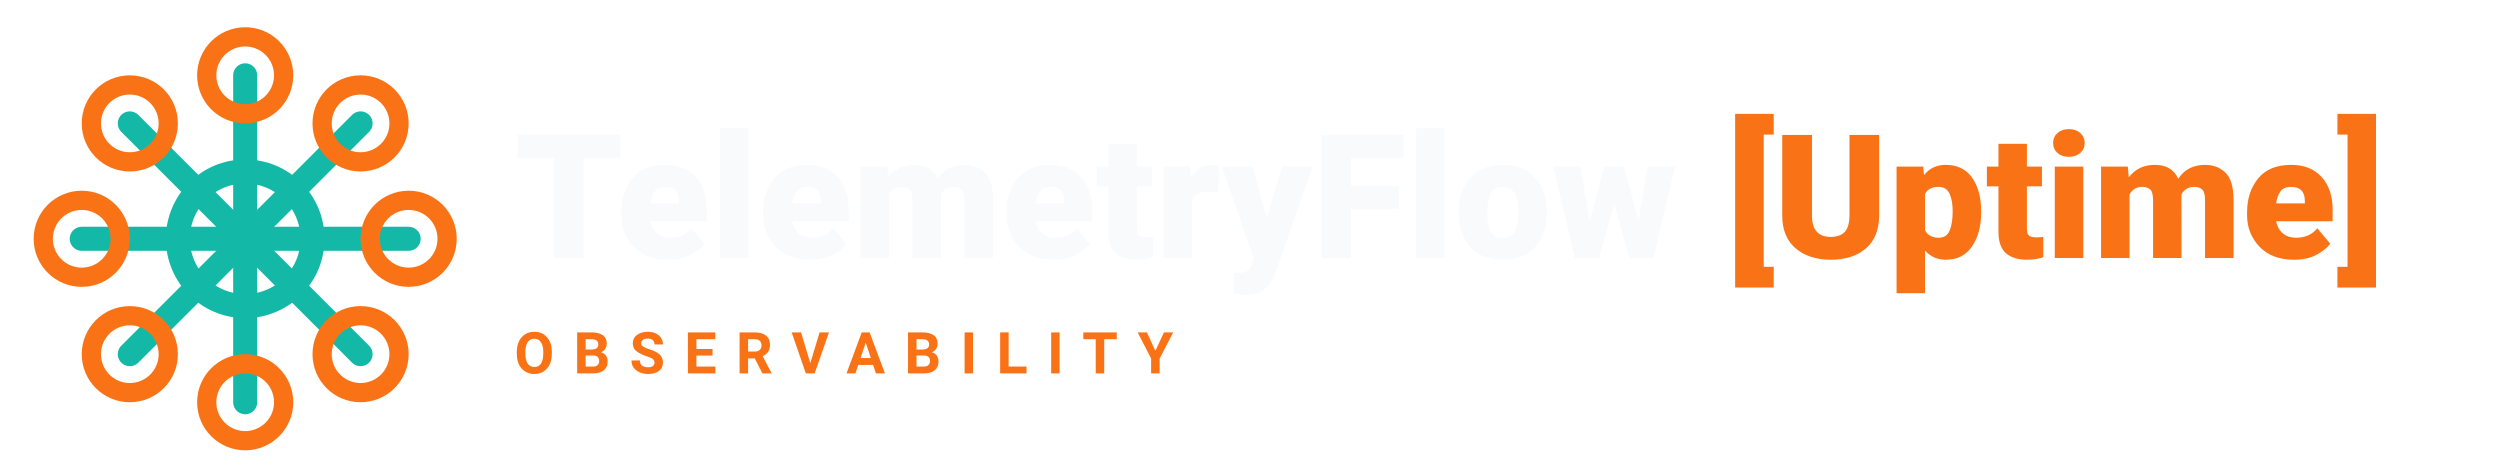
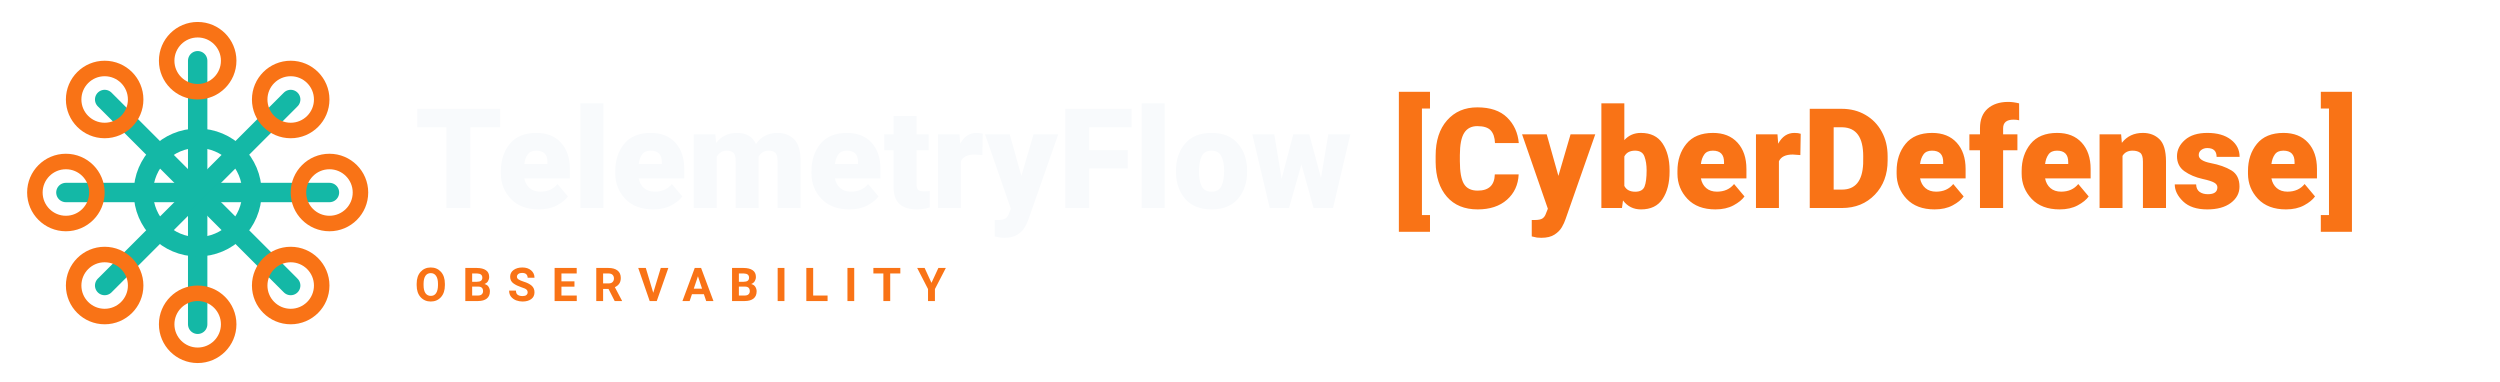
- <svg xmlns="http://www.w3.org/2000/svg" viewBox="0 0 520 97" width="1560" height="295">
+ <svg xmlns="http://www.w3.org/2000/svg" viewBox="0 0 645 97" width="1935" height="295">
  <g transform="translate(7,5)">
    <g id="icon">
      <g stroke="#14b8a6" stroke-width="5" stroke-linecap="round">
        <line x1="44" y1="44" x2="44" y2="10" />
        <line x1="44" y1="44" x2="68" y2="20" />
        <line x1="44" y1="44" x2="78" y2="44" />
        <line x1="44" y1="44" x2="68" y2="68" />
        <line x1="44" y1="44" x2="44" y2="78" />
        <line x1="44" y1="44" x2="20" y2="68" />
        <line x1="44" y1="44" x2="10" y2="44" />
        <line x1="44" y1="44" x2="20" y2="20" />
      </g>
      <g fill="none" stroke="#f97316" stroke-width="4">
        <circle cx="44" cy="10" r="8" />
        <circle cx="68" cy="20" r="8" />
        <circle cx="78" cy="44" r="8" />
        <circle cx="68" cy="68" r="8" />
        <circle cx="44" cy="78" r="8" />
        <circle cx="20" cy="68" r="8" />
        <circle cx="10" cy="44" r="8" />
        <circle cx="20" cy="20" r="8" />
      </g>
      <circle cx="44" cy="44" r="14" fill="none" stroke="#14b8a6" stroke-width="5" />
      <line x1="37" y1="37" x2="51" y2="51" stroke="#14b8a6" stroke-width="4" stroke-linecap="round" />
      <line x1="51" y1="37" x2="37" y2="51" stroke="#14b8a6" stroke-width="4" stroke-linecap="round" />
    </g>
    <text x="100" y="48" font-family="system-ui,-apple-system,BlinkMacSystemFont,Roboto,sans-serif" font-size="36" font-weight="800" fill="#f8fafc">TelemetryFlow</text>
-     <text x="352" y="48" font-family="system-ui,-apple-system,BlinkMacSystemFont,Roboto,sans-serif" font-size="36" font-weight="800" fill="#f97316">[Uptime]</text>
+     <text x="352" y="48" font-family="system-ui,-apple-system,BlinkMacSystemFont,Roboto,sans-serif" font-size="36" font-weight="800" fill="#f97316">[CyberDefense]</text>
    <text x="100" y="72" font-family="system-ui,-apple-system,BlinkMacSystemFont,Roboto,sans-serif" font-size="12" font-weight="600" fill="#f97316" letter-spacing="4">OBSERVABILITY</text>
  </g>
</svg>
